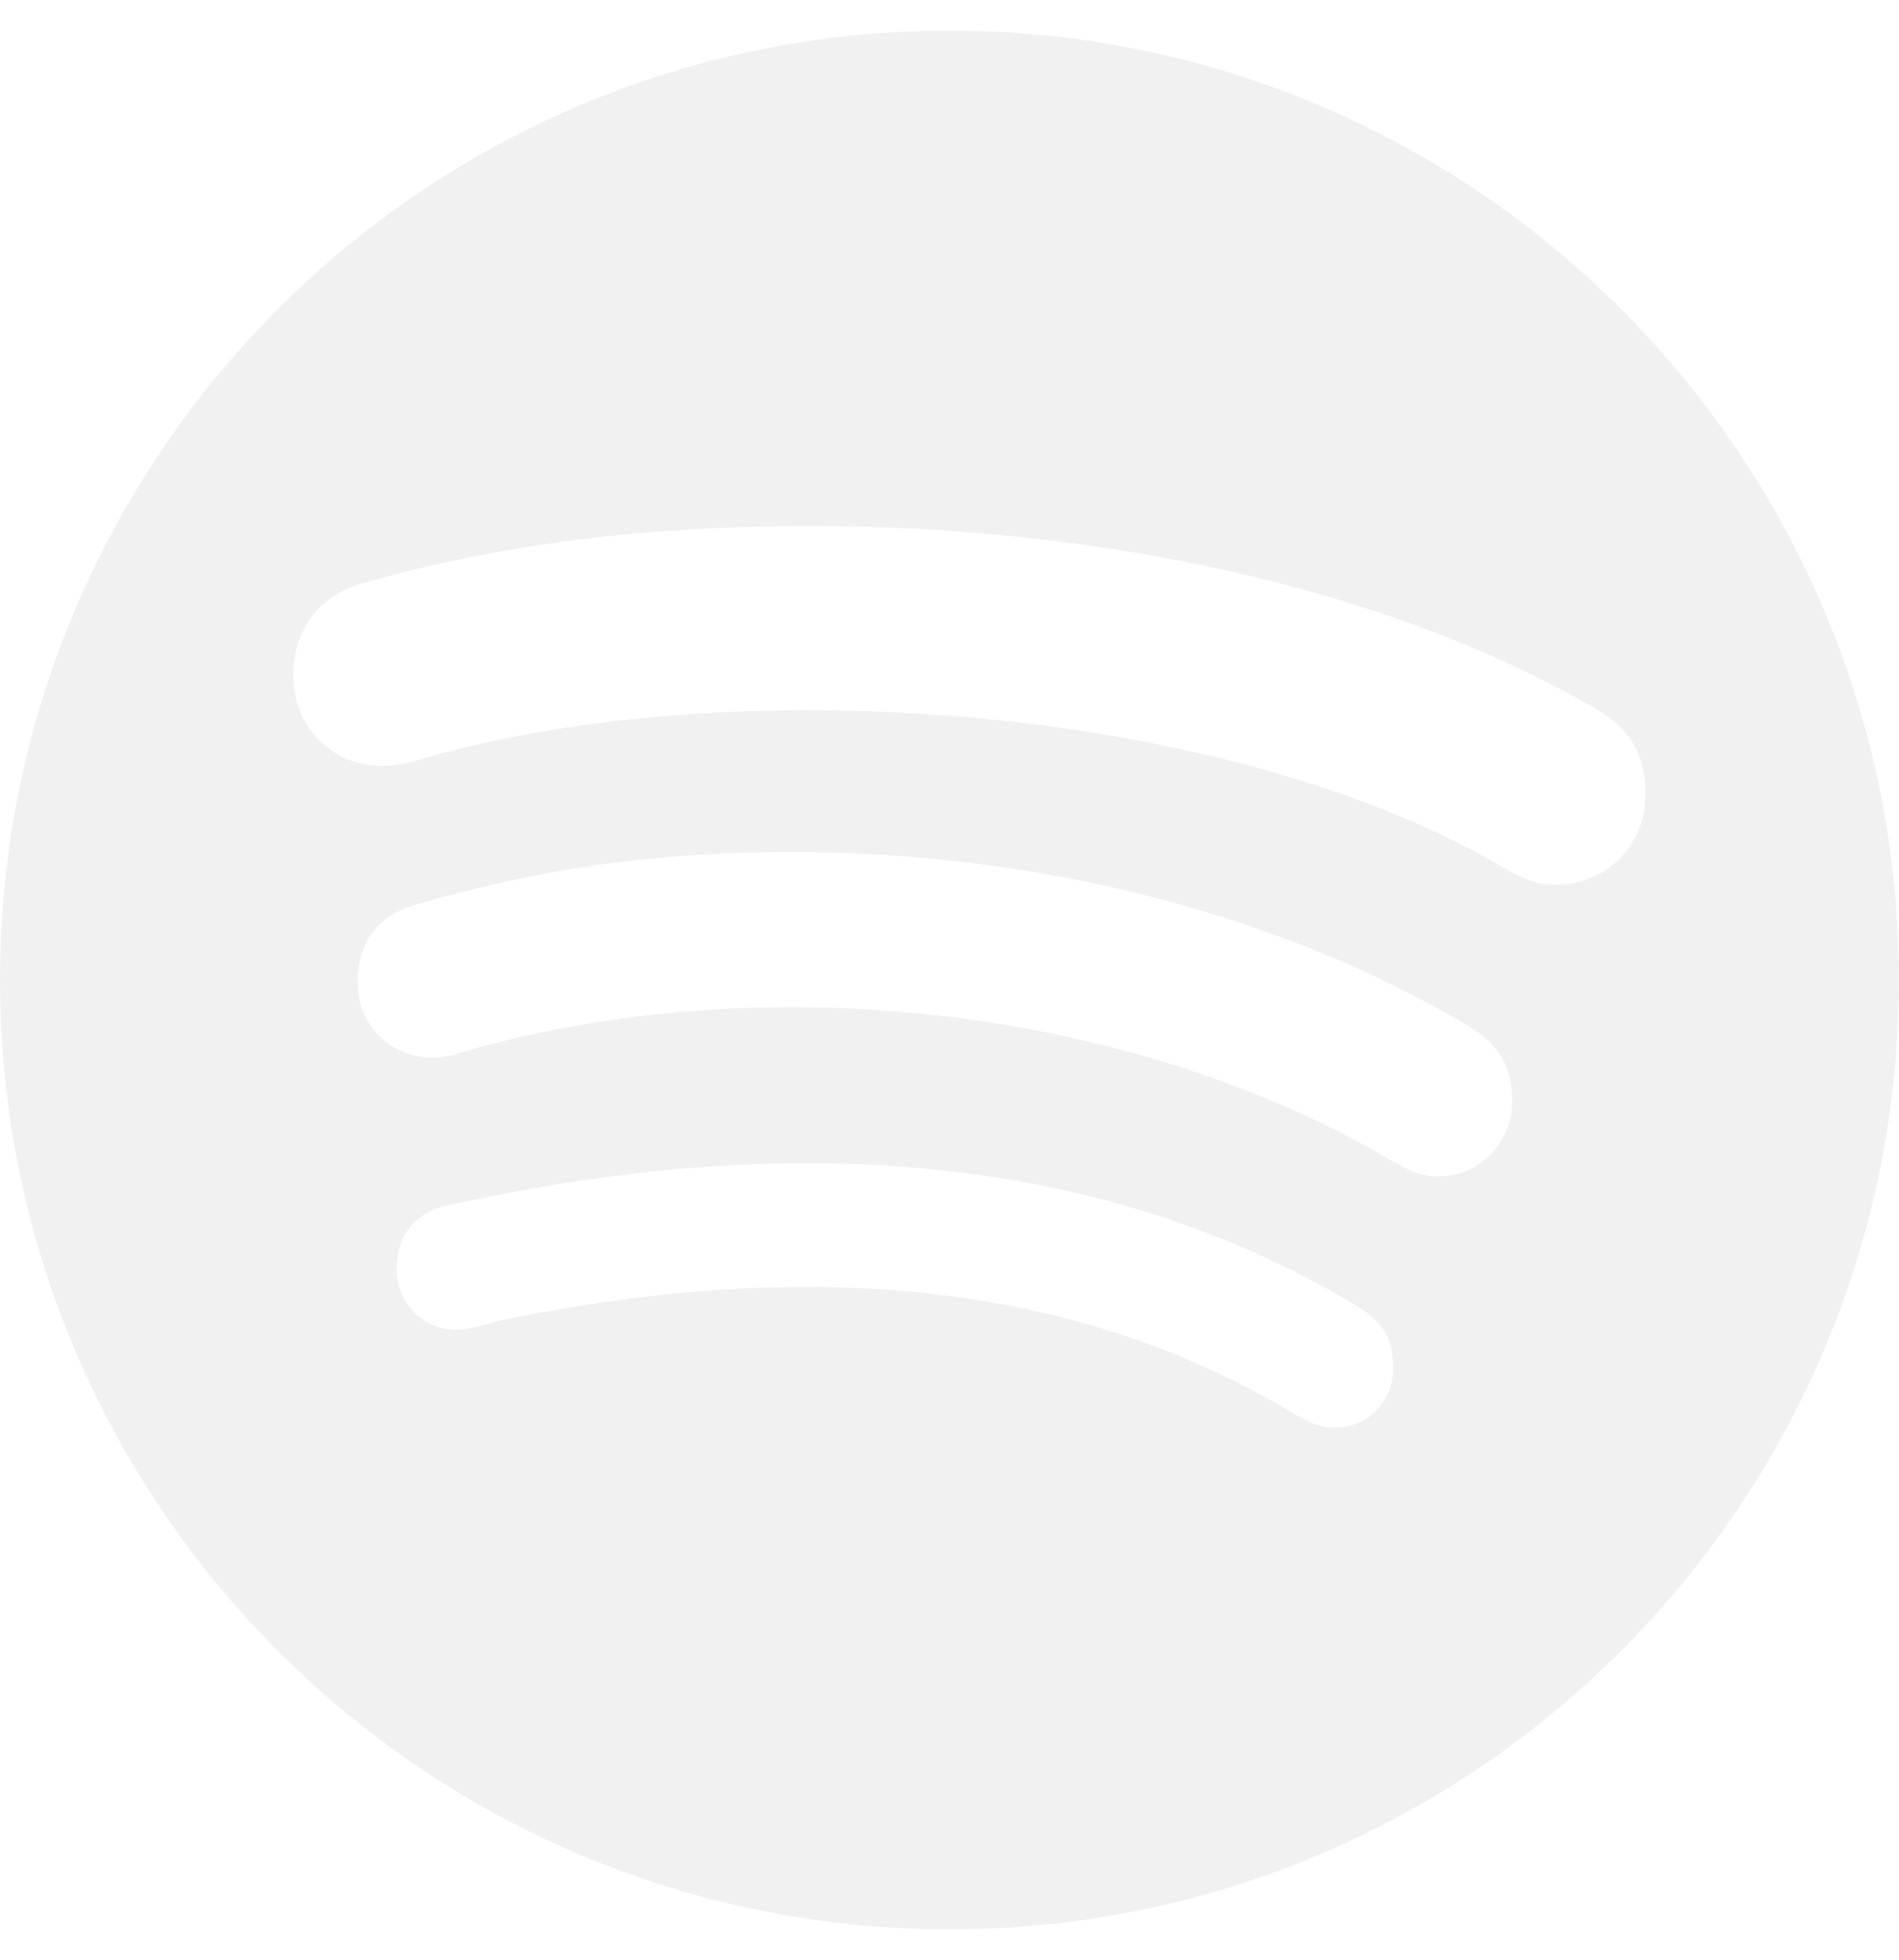
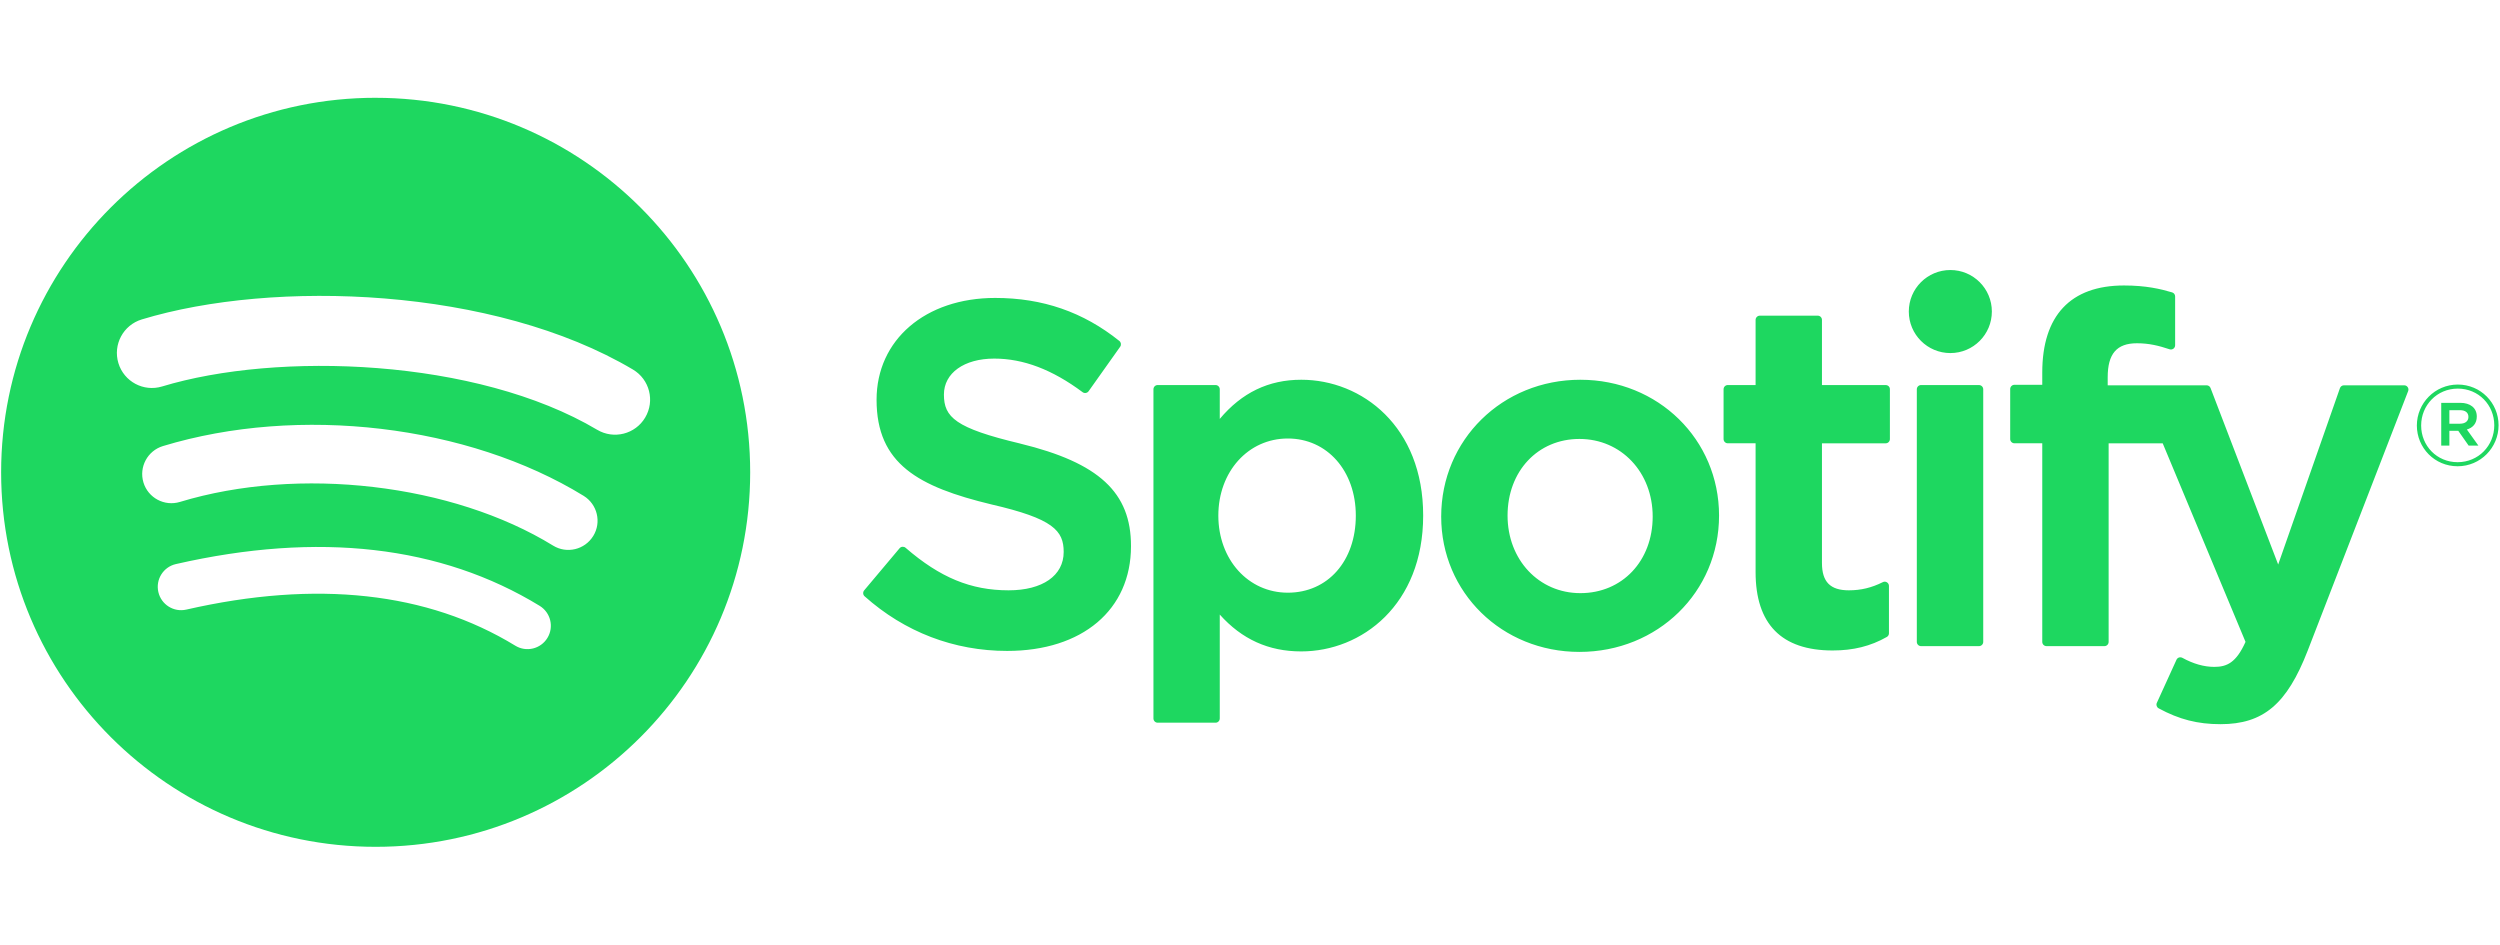
- <svg xmlns="http://www.w3.org/2000/svg" width="24" heigth="24" viewBox="0 0 496 512">
-   <path fill="#f1f1f1" d="M248 8C111.1 8 0 119.1 0 256s111.1 248 248 248 248-111.1 248-248S384.9 8 248 8zm100.7 364.9c-4.2 0-6.8-1.3-10.7-3.6-62.4-37.6-135-39.2-206.7-24.5-3.9 1-9 2.6-11.9 2.6-9.7 0-15.8-7.7-15.8-15.8 0-10.3 6.1-15.2 13.6-16.8 81.9-18.1 165.6-16.5 237 26.2 6.1 3.9 9.7 7.4 9.7 16.5s-7.1 15.4-15.2 15.4zm26.9-65.6c-5.2 0-8.7-2.3-12.3-4.2-62.5-37-155.7-51.9-238.6-29.4-4.8 1.3-7.4 2.6-11.9 2.6-10.7 0-19.4-8.7-19.4-19.4s5.2-17.8 15.5-20.7c27.8-7.8 56.2-13.6 97.8-13.6 64.9 0 127.6 16.1 177 45.5 8.1 4.8 11.3 11 11.3 19.7-.1 10.8-8.5 19.5-19.4 19.5zm31-76.2c-5.2 0-8.4-1.3-12.9-3.9-71.2-42.5-198.5-52.7-280.9-29.7-3.6 1-8.1 2.6-12.9 2.6-13.2 0-23.3-10.3-23.3-23.6 0-13.6 8.4-21.3 17.4-23.9 35.2-10.3 74.6-15.2 117.5-15.2 73 0 149.5 15.2 205.4 47.8 7.8 4.5 12.9 10.7 12.9 22.6 0 13.6-11 23.3-23.2 23.3z" />
+ <svg xmlns="http://www.w3.org/2000/svg" height="34px" width="90px" version="1.1" viewBox="0 0 559 168">
+   <path fill="#1ED760" d="m83.996 0.277c-46.249 0-83.743 37.493-83.743 83.742 0 46.251 37.494 83.741 83.743 83.741 46.254 0 83.744-37.49 83.744-83.741 0-46.246-37.49-83.738-83.745-83.738l0.001-0.004zm38.404 120.78c-1.5 2.46-4.72 3.24-7.18 1.73-19.662-12.01-44.414-14.73-73.564-8.07-2.809 0.64-5.609-1.12-6.249-3.93-0.643-2.81 1.11-5.61 3.926-6.25 31.9-7.288 59.263-4.15 81.337 9.34 2.46 1.51 3.24 4.72 1.73 7.18zm10.25-22.802c-1.89 3.072-5.91 4.042-8.98 2.152-22.51-13.836-56.823-17.843-83.448-9.761-3.453 1.043-7.1-0.903-8.148-4.35-1.04-3.453 0.907-7.093 4.354-8.143 30.413-9.228 68.222-4.758 94.072 11.127 3.07 1.89 4.04 5.91 2.15 8.976v-0.001zm0.88-23.744c-26.99-16.031-71.52-17.505-97.289-9.684-4.138 1.255-8.514-1.081-9.768-5.219-1.254-4.14 1.08-8.513 5.221-9.771 29.581-8.98 78.756-7.245 109.83 11.202 3.73 2.209 4.95 7.016 2.74 10.733-2.2 3.722-7.02 4.949-10.73 2.739zm94.56 3.072c-14.46-3.448-17.03-5.868-17.03-10.953 0-4.804 4.52-8.037 11.25-8.037 6.52 0 12.98 2.455 19.76 7.509 0.2 0.153 0.46 0.214 0.71 0.174 0.26-0.038 0.48-0.177 0.63-0.386l7.06-9.952c0.29-0.41 0.21-0.975-0.18-1.288-8.07-6.473-17.15-9.62-27.77-9.62-15.61 0-26.52 9.369-26.52 22.774 0 14.375 9.41 19.465 25.67 23.394 13.83 3.187 16.17 5.857 16.17 10.629 0 5.29-4.72 8.58-12.32 8.58-8.44 0-15.33-2.85-23.03-9.51-0.19-0.17-0.45-0.24-0.69-0.23-0.26 0.02-0.49 0.14-0.65 0.33l-7.92 9.42c-0.33 0.4-0.29 0.98 0.09 1.32 8.96 8 19.98 12.22 31.88 12.22 16.82 0 27.69-9.19 27.69-23.42 0.03-12.007-7.16-18.657-24.77-22.941l-0.03-0.013zm62.86-14.26c-7.29 0-13.27 2.872-18.21 8.757v-6.624c0-0.523-0.42-0.949-0.94-0.949h-12.95c-0.52 0-0.94 0.426-0.94 0.949v73.601c0 0.52 0.42 0.95 0.94 0.95h12.95c0.52 0 0.94-0.43 0.94-0.95v-23.23c4.94 5.53 10.92 8.24 18.21 8.24 13.55 0 27.27-10.43 27.27-30.369 0.02-19.943-13.7-30.376-27.26-30.376l-0.01 0.001zm12.21 30.375c0 10.149-6.25 17.239-15.21 17.239-8.85 0-15.53-7.41-15.53-17.239 0-9.83 6.68-17.238 15.53-17.238 8.81-0.001 15.21 7.247 15.21 17.237v0.001zm50.21-30.375c-17.45 0-31.12 13.436-31.12 30.592 0 16.972 13.58 30.262 30.91 30.262 17.51 0 31.22-13.39 31.22-30.479 0-17.031-13.62-30.373-31.01-30.373v-0.002zm0 47.714c-9.28 0-16.28-7.46-16.28-17.344 0-9.929 6.76-17.134 16.07-17.134 9.34 0 16.38 7.457 16.38 17.351 0 9.927-6.8 17.127-16.17 17.127zm68.27-46.53h-14.25v-14.566c0-0.522-0.42-0.948-0.94-0.948h-12.95c-0.52 0-0.95 0.426-0.95 0.948v14.566h-6.22c-0.52 0-0.94 0.426-0.94 0.949v11.127c0 0.522 0.42 0.949 0.94 0.949h6.22v28.795c0 11.63 5.79 17.53 17.22 17.53 4.64 0 8.49-0.96 12.12-3.02 0.3-0.16 0.48-0.48 0.48-0.82v-10.6c0-0.32-0.17-0.63-0.45-0.8-0.28-0.18-0.63-0.19-0.92-0.04-2.49 1.25-4.9 1.83-7.6 1.83-4.15 0-6.01-1.89-6.01-6.11v-26.76h14.25c0.52 0 0.94-0.426 0.94-0.949v-11.126c0.02-0.523-0.4-0.949-0.93-0.949l-0.01-0.006zm49.64 0.057v-1.789c0-5.263 2.02-7.61 6.54-7.61 2.7 0 4.87 0.536 7.3 1.346 0.3 0.094 0.61 0.047 0.85-0.132 0.25-0.179 0.39-0.466 0.39-0.77v-10.91c0-0.417-0.26-0.786-0.67-0.909-2.56-0.763-5.84-1.546-10.76-1.546-11.95 0-18.28 6.734-18.28 19.467v2.74h-6.22c-0.52 0-0.95 0.426-0.95 0.948v11.184c0 0.522 0.43 0.949 0.95 0.949h6.22v44.405c0 0.53 0.43 0.95 0.95 0.95h12.94c0.53 0 0.95-0.42 0.95-0.95v-44.402h12.09l18.52 44.402c-2.1 4.66-4.17 5.59-6.99 5.59-2.28 0-4.69-0.68-7.14-2.03-0.23-0.12-0.51-0.14-0.75-0.07-0.25 0.09-0.46 0.27-0.56 0.51l-4.39 9.63c-0.21 0.46-0.03 0.99 0.41 1.23 4.58 2.48 8.71 3.54 13.82 3.54 9.56 0 14.85-4.46 19.5-16.44l22.46-58.037c0.12-0.292 0.08-0.622-0.1-0.881-0.17-0.257-0.46-0.412-0.77-0.412h-13.48c-0.41 0-0.77 0.257-0.9 0.636l-13.81 39.434-15.12-39.46c-0.14-0.367-0.49-0.61-0.88-0.61h-22.12v-0.003zm-28.78-0.057h-12.95c-0.52 0-0.95 0.426-0.95 0.949v56.481c0 0.53 0.43 0.95 0.95 0.95h12.95c0.52 0 0.95-0.42 0.95-0.95v-56.477c0-0.523-0.42-0.949-0.95-0.949v-0.004zm-6.4-25.719c-5.13 0-9.29 4.152-9.29 9.281 0 5.132 4.16 9.289 9.29 9.289s9.28-4.157 9.28-9.289c0-5.128-4.16-9.281-9.28-9.281zm113.42 43.88c-5.12 0-9.11-4.115-9.11-9.112s4.04-9.159 9.16-9.159 9.11 4.114 9.11 9.107c0 4.997-4.04 9.164-9.16 9.164zm0.05-17.365c-4.67 0-8.2 3.71-8.2 8.253 0 4.541 3.51 8.201 8.15 8.201 4.67 0 8.2-3.707 8.2-8.253 0-4.541-3.51-8.201-8.15-8.201zm2.02 9.138l2.58 3.608h-2.18l-2.32-3.31h-1.99v3.31h-1.82v-9.564h4.26c2.23 0 3.69 1.137 3.69 3.051 0.01 1.568-0.9 2.526-2.21 2.905h-0.01zm-1.54-4.315h-2.37v3.025h2.37c1.18 0 1.89-0.579 1.89-1.514 0-0.984-0.71-1.511-1.89-1.511z" />
</svg>
